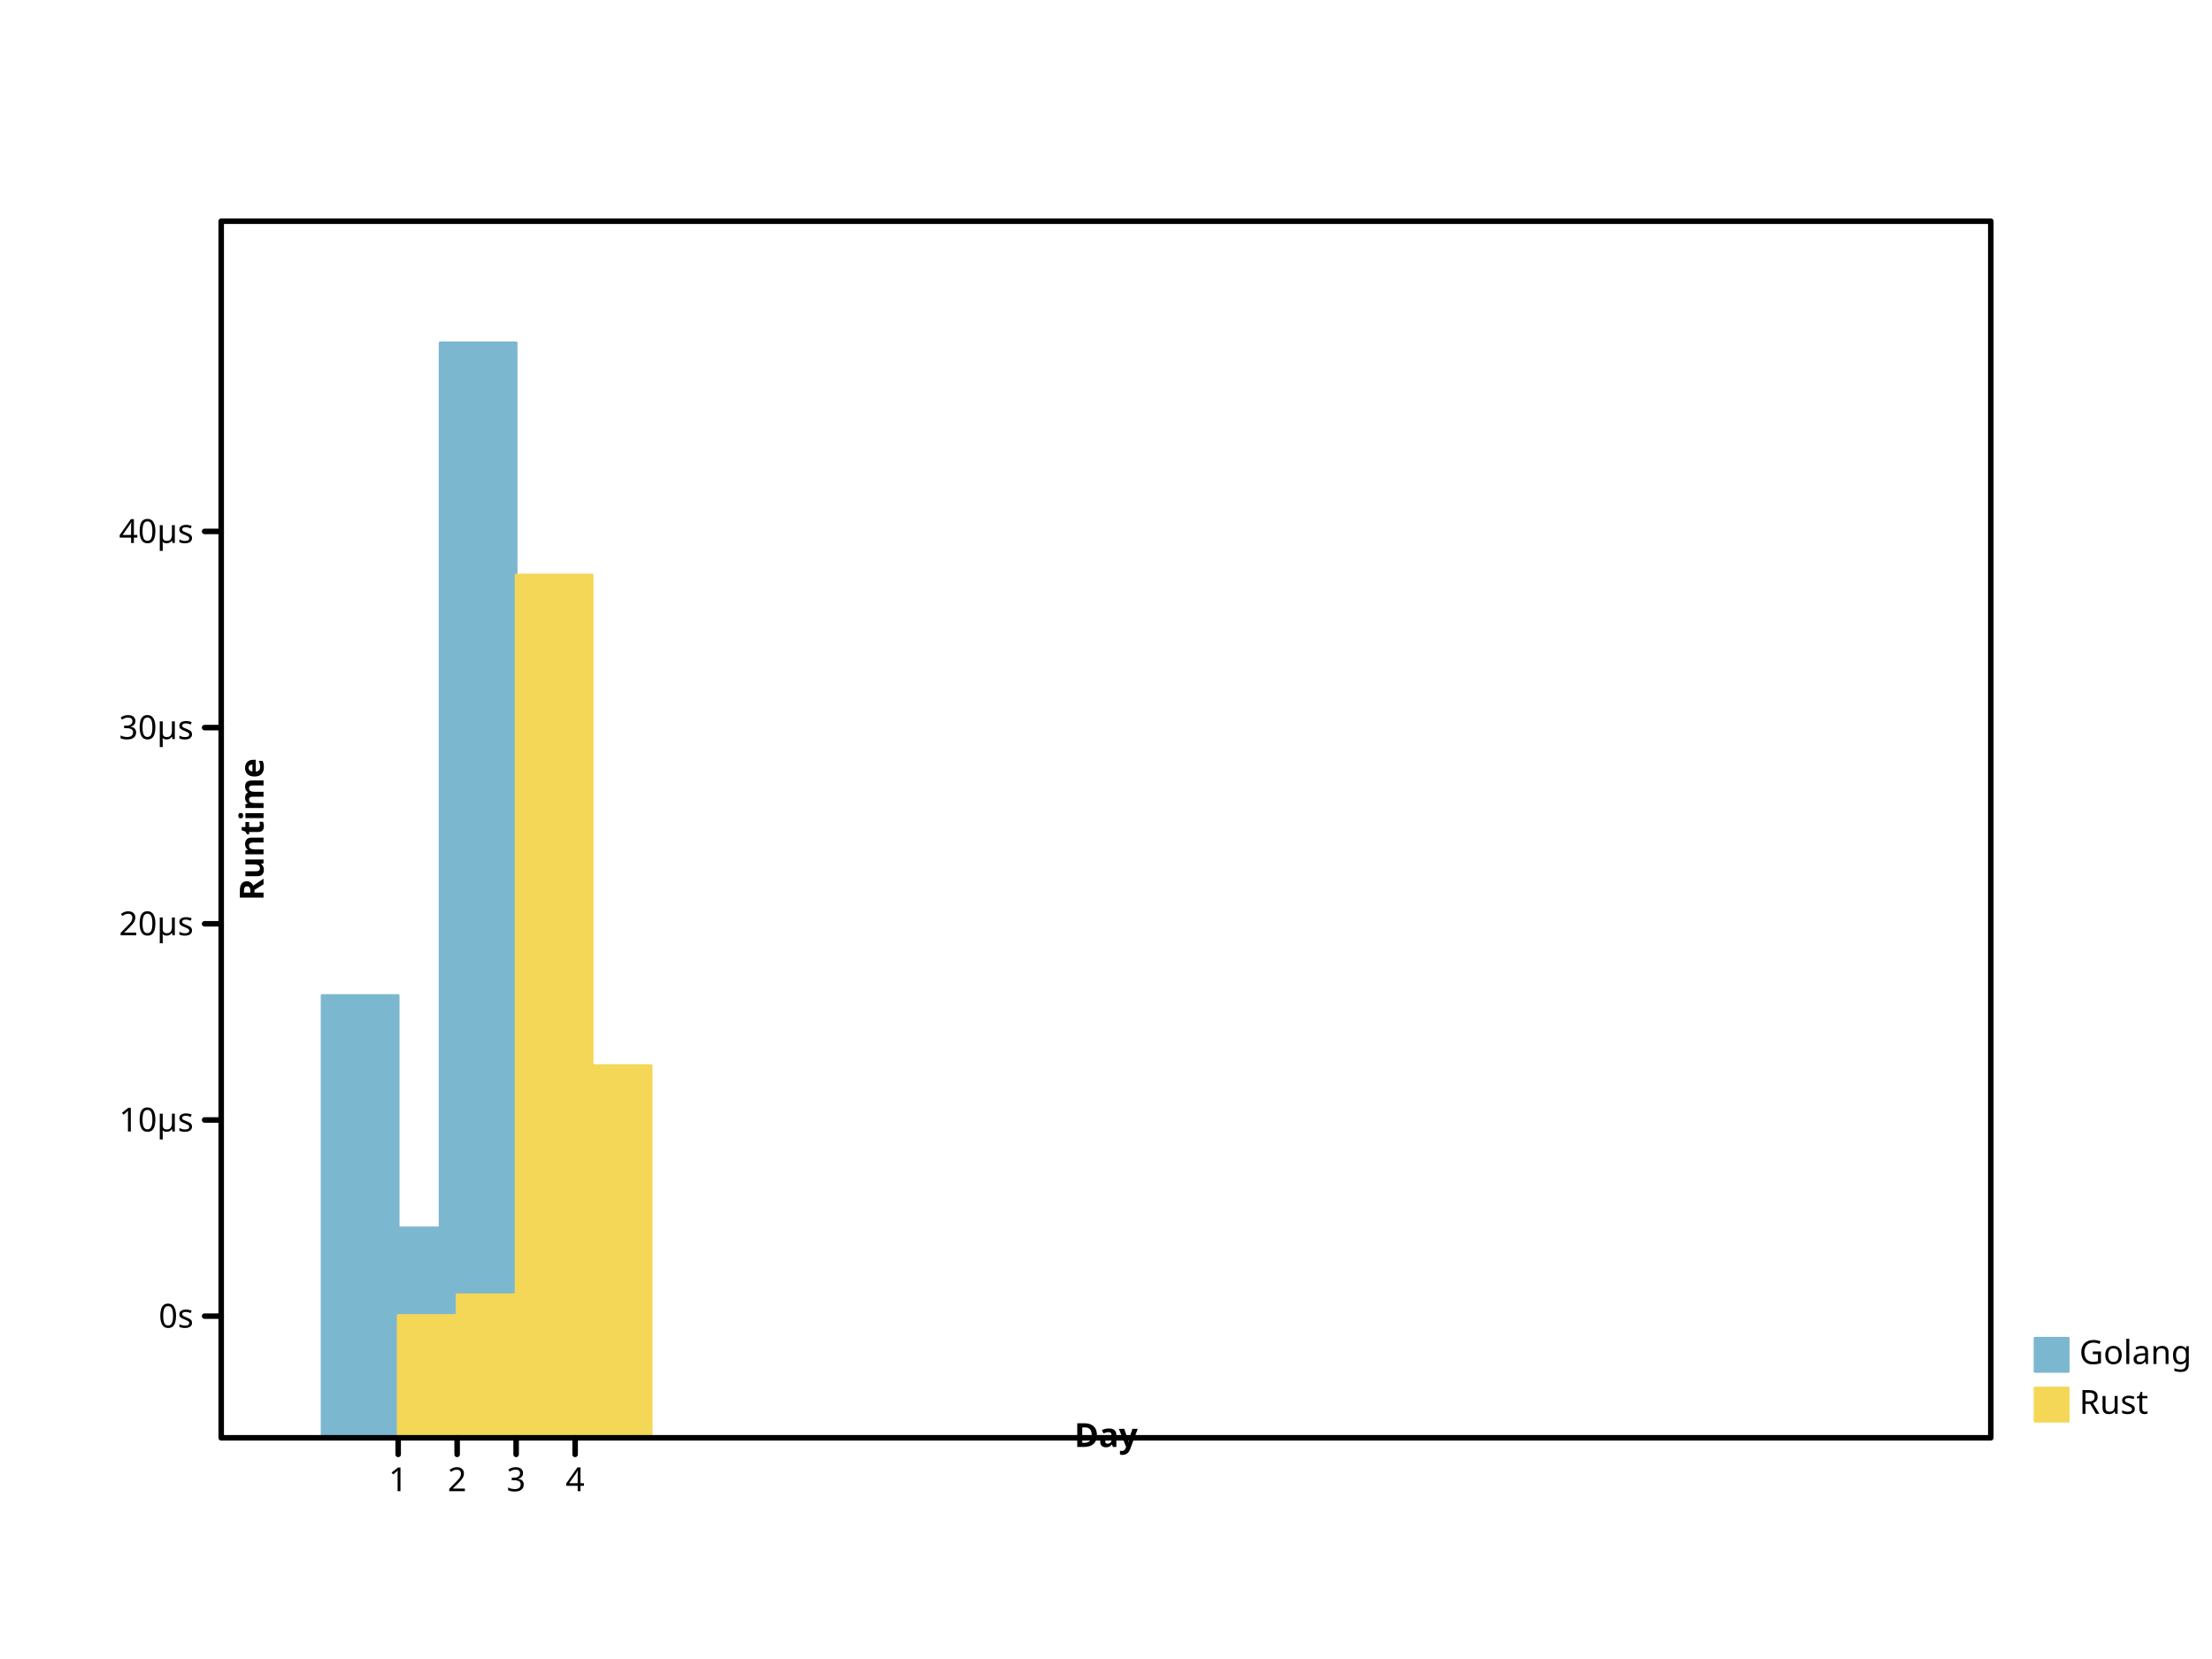
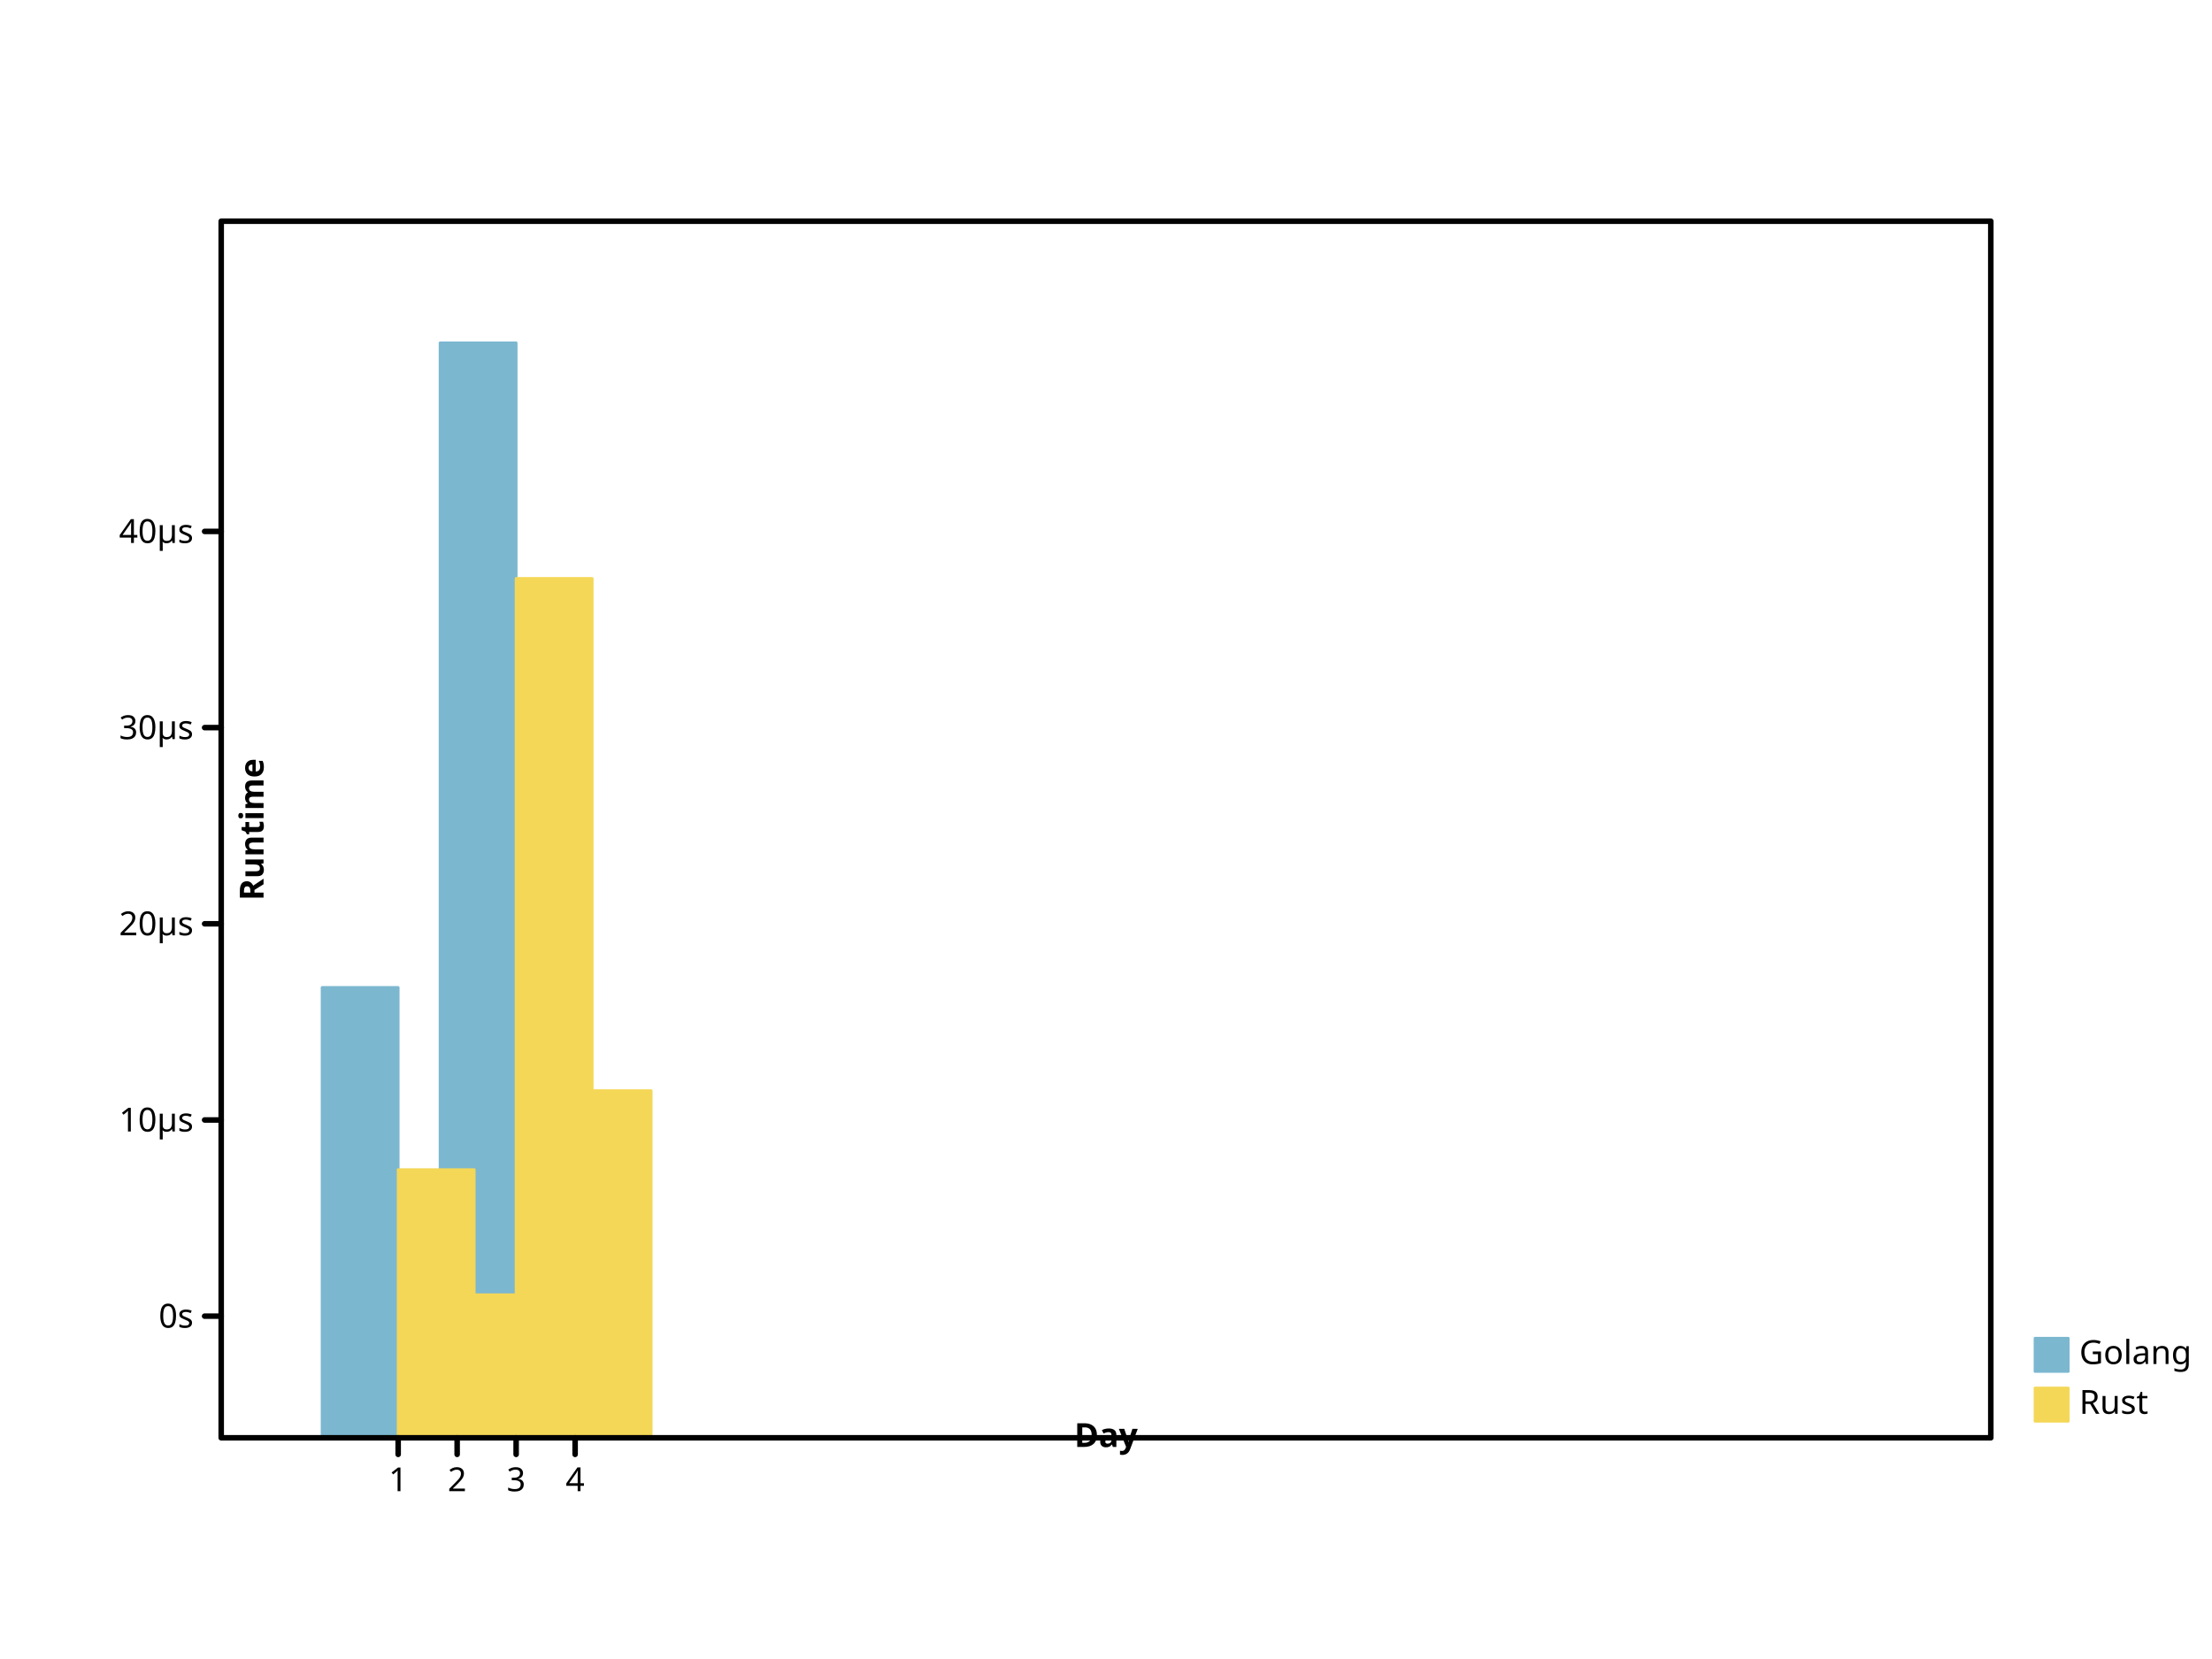
- <svg xmlns="http://www.w3.org/2000/svg" preserveAspectRatio="xMidYMid meet" width="800" height="600" viewbox="0 0 800 600">
+ <svg xmlns="http://www.w3.org/2000/svg" width="800" height="600" viewbox="0 0 800 600" preserveAspectRatio="xMidYMid meet">
  <defs>
    <marker id="circle" viewBox="0 0 10 10 " refX="5" refY="5" markerUnits="userSpaceOnUse" markerWidth="2%" markerHeight="2%">
-       <circle cx="5" cy="5" r="3" fill="none" stroke="black" />
+       <circle cy="5" r="3" fill="none" stroke="black" cx="5" />
    </marker>
-     <marker markerWidth="2%" markerHeight="2%" id="filled-circle" viewBox="0 0 10 10 " refX="5" refY="5" markerUnits="userSpaceOnUse">
-       <circle cx="5" cy="5" r="3" fill="black" stroke="none" />
+     <marker id="filled-circle" viewBox="0 0 10 10 " refX="5" refY="5" markerUnits="userSpaceOnUse" markerWidth="2%" markerHeight="2%">
+       <circle stroke="none" cx="5" cy="5" r="3" fill="black" />
    </marker>
-     <marker id="square" viewBox="0 0 10 10 " refX="5" refY="5" markerUnits="userSpaceOnUse" markerWidth="2%" markerHeight="2%">
-       <rect stroke="black" x="2" y="2" width="6" height="6" fill="none" />
+     <marker refY="5" markerUnits="userSpaceOnUse" markerWidth="2%" markerHeight="2%" id="square" viewBox="0 0 10 10 " refX="5">
+       <rect width="6" height="6" fill="none" stroke="black" x="2" y="2" />
    </marker>
-     <marker markerUnits="userSpaceOnUse" markerWidth="2%" markerHeight="2%" id="filled-square" viewBox="0 0 10 10 " refX="5" refY="5">
-       <rect height="6" fill="black" stroke="none" x="2" y="2" width="6" />
+     <marker viewBox="0 0 10 10 " refX="5" refY="5" markerUnits="userSpaceOnUse" markerWidth="2%" markerHeight="2%" id="filled-square">
+       <rect width="6" height="6" fill="black" stroke="none" x="2" y="2" />
    </marker>
  </defs>
-   <g transform="translate(80 520 )scale(1 -1 )" fill="hsl(198, 47%, 65%)" stroke="hsl(198, 47%, 65%)" stroke-width="1px" stroke-linecap="round" stroke-linejoin="round">
-     <rect vector-effect="non-scaling-stroke" x="3.650000e+01" y="0" width="2.750000e+01" height="1.599474e+02" />
+   <g stroke-width="1px" stroke-linecap="round" stroke-linejoin="round" transform="translate(80 520 )scale(1 -1 )" fill="hsl(198, 47%, 65%)" stroke="hsl(198, 47%, 65%)">
+     <rect y="0" width="2.750000e+01" height="1.628635e+02" vector-effect="non-scaling-stroke" x="3.650000e+01" />
    <rect x="5.783333e+01" y="0" width="2.750000e+01" height="7.591357e+01" vector-effect="non-scaling-stroke" />
    <rect vector-effect="non-scaling-stroke" x="7.916667e+01" y="0" width="2.750000e+01" height="396" />
-     <rect vector-effect="non-scaling-stroke" x="1.005000e+02" y="0" width="2.750000e+01" height="1.870364e+02" />
+     <rect width="2.750000e+01" height="1.870364e+02" vector-effect="non-scaling-stroke" x="1.005000e+02" y="0" />
  </g>
-   <g stroke-width="1px" stroke-linecap="round" stroke-linejoin="round" transform="translate(80 520 )scale(1 -1 )" fill="hsl(49, 88%, 65%)" stroke="hsl(49, 88%, 65%)">
-     <rect height="4.423414e+01" vector-effect="non-scaling-stroke" x="64" y="0" width="2.750000e+01" />
-     <rect x="8.533333e+01" y="0" width="2.750000e+01" height="5.173361e+01" vector-effect="non-scaling-stroke" />
-     <rect height="3.120442e+02" vector-effect="non-scaling-stroke" x="1.066667e+02" y="0" width="2.750000e+01" />
-     <rect width="2.750000e+01" height="1.346110e+02" vector-effect="non-scaling-stroke" x="128" y="0" />
+   <g stroke="hsl(49, 88%, 65%)" stroke-width="1px" stroke-linecap="round" stroke-linejoin="round" transform="translate(80 520 )scale(1 -1 )" fill="hsl(49, 88%, 65%)">
+     <rect height="9.697880e+01" vector-effect="non-scaling-stroke" x="64" y="0" width="2.750000e+01" />
+     <rect vector-effect="non-scaling-stroke" x="8.533333e+01" y="0" width="2.750000e+01" height="5.173361e+01" />
+     <rect x="1.066667e+02" y="0" width="2.750000e+01" height="3.107884e+02" vector-effect="non-scaling-stroke" />
+     <rect height="1.255364e+02" vector-effect="non-scaling-stroke" x="128" y="0" width="2.750000e+01" />
  </g>
-   <g font-style="normal" fill="hsl(198, 47%, 65%)" stroke="hsl(198, 47%, 65%)" text-anchor="start" stroke-linecap="round" font-weight="normal" font-family="sans-serif" stroke-linejoin="round" font-size="12px" dominant-baseline="hanging" stroke-width="1px">
-     <rect height="12" vector-effect="non-scaling-stroke" x="736" y="484" width="12" />
+   <g font-size="12px" stroke-linejoin="round" font-weight="normal" font-family="sans-serif" font-style="normal" fill="hsl(198, 47%, 65%)" stroke="hsl(198, 47%, 65%)" stroke-width="1px" stroke-linecap="round" text-anchor="start" dominant-baseline="hanging">
+     <rect x="736" y="484" width="12" height="12" vector-effect="non-scaling-stroke" />
    <g fill="black" stroke="black">
      <text stroke="none" vector-effect="non-scaling-stroke" x="752" y="484" dominant-baseline="hanging">Golang</text>
    </g>
-     <g stroke-linecap="round" stroke-linejoin="round" text-anchor="start" stroke-width="1px" font-family="sans-serif" font-size="12px" dominant-baseline="hanging" font-weight="normal" fill="hsl(49, 88%, 65%)" stroke="hsl(49, 88%, 65%)" font-style="normal">
-       <rect y="502" width="12" height="12" vector-effect="non-scaling-stroke" x="736" />
-       <g stroke="black" fill="black">
-         <text y="502" dominant-baseline="hanging" stroke="none" vector-effect="non-scaling-stroke" x="752">Rust</text>
-         <g font-weight="normal" font-family="sans-serif" font-style="normal" stroke-linecap="round" stroke-linejoin="round" fill="none" font-size="12px" text-anchor="start" stroke-width="2px" dominant-baseline="hanging">
-           <rect width="640" height="440" vector-effect="non-scaling-stroke" x="80" y="80" />
+     <g fill="hsl(49, 88%, 65%)" stroke="hsl(49, 88%, 65%)" stroke-width="1px" font-family="sans-serif" dominant-baseline="hanging" font-style="normal" stroke-linecap="round" stroke-linejoin="round" font-size="12px" text-anchor="start" font-weight="normal">
+       <rect vector-effect="non-scaling-stroke" x="736" y="502" width="12" height="12" />
+       <g fill="black" stroke="black">
+         <text vector-effect="non-scaling-stroke" x="752" y="502" dominant-baseline="hanging" stroke="none">Rust</text>
+         <g font-weight="normal" stroke-width="2px" stroke-linejoin="round" font-style="normal" dominant-baseline="hanging" text-anchor="start" stroke-linecap="round" font-size="12px" font-family="sans-serif" fill="none">
+           <rect y="80" width="640" height="440" vector-effect="non-scaling-stroke" x="80" />
        </g>
-         <g stroke-linejoin="round" font-weight="normal" fill="none" font-family="sans-serif" transform="translate(80 520 )scale(1 -1 )" stroke-linecap="round" text-anchor="start" stroke="black" stroke-width="2px" font-size="12px" font-style="normal" dominant-baseline="hanging">
-           <path d="M64,0 L64,-6 M8.533333e+01,0 L8.533333e+01,-6 M1.066667e+02,0 L1.066667e+02,-6 M128,0 L128,-6 " vector-effect="non-scaling-stroke" />
+         <g font-size="12px" font-style="normal" stroke="black" stroke-linejoin="round" text-anchor="start" dominant-baseline="hanging" font-weight="normal" fill="none" stroke-width="2px" stroke-linecap="round" font-family="sans-serif" transform="translate(80 520 )scale(1 -1 )">
+           <path vector-effect="non-scaling-stroke" d="M64,0 L64,-6 M8.533333e+01,0 L8.533333e+01,-6 M1.066667e+02,0 L1.066667e+02,-6 M128,0 L128,-6 " />
        </g>
-         <g stroke-linejoin="round" font-style="normal" dominant-baseline="hanging" transform="translate(80 520 )scale(1 1 )" fill="black" stroke-width="2px" font-family="sans-serif" stroke-linecap="round" font-size="12px" text-anchor="middle" stroke="black" font-weight="normal">
-           <text vector-effect="non-scaling-stroke" x="64" y="10" dominant-baseline="hanging" stroke="none">1</text>
-           <text x="8.533333e+01" y="10" dominant-baseline="hanging" stroke="none" vector-effect="non-scaling-stroke">2</text>
-           <text vector-effect="non-scaling-stroke" x="1.066667e+02" y="10" dominant-baseline="hanging" stroke="none">3</text>
-           <text stroke="none" vector-effect="non-scaling-stroke" x="128" y="10" dominant-baseline="hanging">4</text>
+         <g text-anchor="middle" transform="translate(80 520 )scale(1 1 )" stroke-linejoin="round" fill="black" stroke="black" stroke-width="2px" dominant-baseline="hanging" font-weight="normal" font-family="sans-serif" font-size="12px" font-style="normal" stroke-linecap="round">
+           <text stroke="none" vector-effect="non-scaling-stroke" x="64" y="10" dominant-baseline="hanging">1</text>
+           <text stroke="none" vector-effect="non-scaling-stroke" x="8.533333e+01" y="10" dominant-baseline="hanging">2</text>
+           <text stroke="none" vector-effect="non-scaling-stroke" x="1.066667e+02" y="10" dominant-baseline="hanging">3</text>
+           <text dominant-baseline="hanging" stroke="none" vector-effect="non-scaling-stroke" x="128" y="10">4</text>
        </g>
-         <g font-size="12px" font-style="normal" stroke-linejoin="round" font-weight="bold" text-anchor="middle" transform="translate(80 520 )scale(1 1 )rotate(0 0 0 )" fill="black" stroke="black" dominant-baseline="baseline" stroke-linecap="round" stroke-width="2px" font-family="sans-serif">
-           <text stroke="none" vector-effect="non-scaling-stroke" x="320" y="-6" dominant-baseline="baseline">Day</text>
+         <g text-anchor="middle" dominant-baseline="baseline" transform="translate(80 520 )scale(1 1 )rotate(0 0 0 )" font-style="normal" fill="black" stroke-linecap="round" stroke-linejoin="round" font-size="12px" stroke="black" stroke-width="2px" font-family="sans-serif" font-weight="bold">
+           <text y="-6" dominant-baseline="baseline" stroke="none" vector-effect="non-scaling-stroke" x="320">Day</text>
        </g>
-         <g font-size="12px" transform="translate(80 520 )scale(1 -1 )" stroke="black" stroke-linecap="round" font-family="sans-serif" stroke-linejoin="round" font-weight="bold" text-anchor="middle" font-style="normal" dominant-baseline="baseline" fill="black" stroke-width="2px">
-           <path d="M0,44 L-6,44 M0,1.149506e+02 L-6,1.149506e+02 M0,1.859012e+02 L-6,1.859012e+02 M0,2.568517e+02 L-6,2.568517e+02 M0,3.278023e+02 L-6,3.278023e+02 " vector-effect="non-scaling-stroke" />
+         <g text-anchor="middle" transform="translate(80 520 )scale(1 -1 )" font-family="sans-serif" fill="black" font-style="normal" stroke="black" stroke-width="2px" stroke-linecap="round" dominant-baseline="baseline" font-weight="bold" stroke-linejoin="round" font-size="12px">
+           <path vector-effect="non-scaling-stroke" d="M0,44 L-6,44 M0,1.149506e+02 L-6,1.149506e+02 M0,1.859012e+02 L-6,1.859012e+02 M0,2.568517e+02 L-6,2.568517e+02 M0,3.278023e+02 L-6,3.278023e+02 " />
        </g>
-         <g fill="black" stroke="black" stroke-width="2px" font-size="12px" stroke-linejoin="round" font-weight="normal" dominant-baseline="middle" transform="translate(80 520 )scale(1 1 )" stroke-linecap="round" text-anchor="end" font-family="sans-serif" font-style="normal">
-           <text stroke="none" vector-effect="non-scaling-stroke" x="-10" y="-44" dominant-baseline="middle">0s</text>
-           <text stroke="none" vector-effect="non-scaling-stroke" x="-10" y="-1.149506e+02" dominant-baseline="middle">10µs</text>
+         <g fill="black" stroke="black" font-weight="normal" stroke-linecap="round" stroke-linejoin="round" font-family="sans-serif" font-size="12px" font-style="normal" text-anchor="end" dominant-baseline="middle" transform="translate(80 520 )scale(1 1 )" stroke-width="2px">
+           <text dominant-baseline="middle" stroke="none" vector-effect="non-scaling-stroke" x="-10" y="-44">0s</text>
+           <text vector-effect="non-scaling-stroke" x="-10" y="-1.149506e+02" dominant-baseline="middle" stroke="none">10µs</text>
          <text dominant-baseline="middle" stroke="none" vector-effect="non-scaling-stroke" x="-10" y="-1.859012e+02">20µs</text>
-           <text vector-effect="non-scaling-stroke" x="-10" y="-2.568517e+02" dominant-baseline="middle" stroke="none">30µs</text>
-           <text stroke="none" vector-effect="non-scaling-stroke" x="-10" y="-3.278023e+02" dominant-baseline="middle">40µs</text>
+           <text stroke="none" vector-effect="non-scaling-stroke" x="-10" y="-2.568517e+02" dominant-baseline="middle">30µs</text>
+           <text dominant-baseline="middle" stroke="none" vector-effect="non-scaling-stroke" x="-10" y="-3.278023e+02">40µs</text>
        </g>
-         <g fill="black" stroke="black" stroke-width="2px" font-style="normal" transform="translate(80 520 )scale(1 1 )rotate(-90 0 0 )" stroke-linejoin="round" text-anchor="middle" font-family="sans-serif" font-size="12px" dominant-baseline="hanging" stroke-linecap="round" font-weight="bold">
-           <text stroke="none" vector-effect="non-scaling-stroke" x="220" y="6" dominant-baseline="hanging">Runtime</text>
+         <g fill="black" dominant-baseline="hanging" transform="translate(80 520 )scale(1 1 )rotate(-90 0 0 )" stroke="black" stroke-linecap="round" stroke-linejoin="round" font-size="12px" font-weight="bold" stroke-width="2px" font-family="sans-serif" font-style="normal" text-anchor="middle">
+           <text dominant-baseline="hanging" stroke="none" vector-effect="non-scaling-stroke" x="220" y="6">Runtime</text>
        </g>
      </g>
    </g>
  </g>
</svg>
